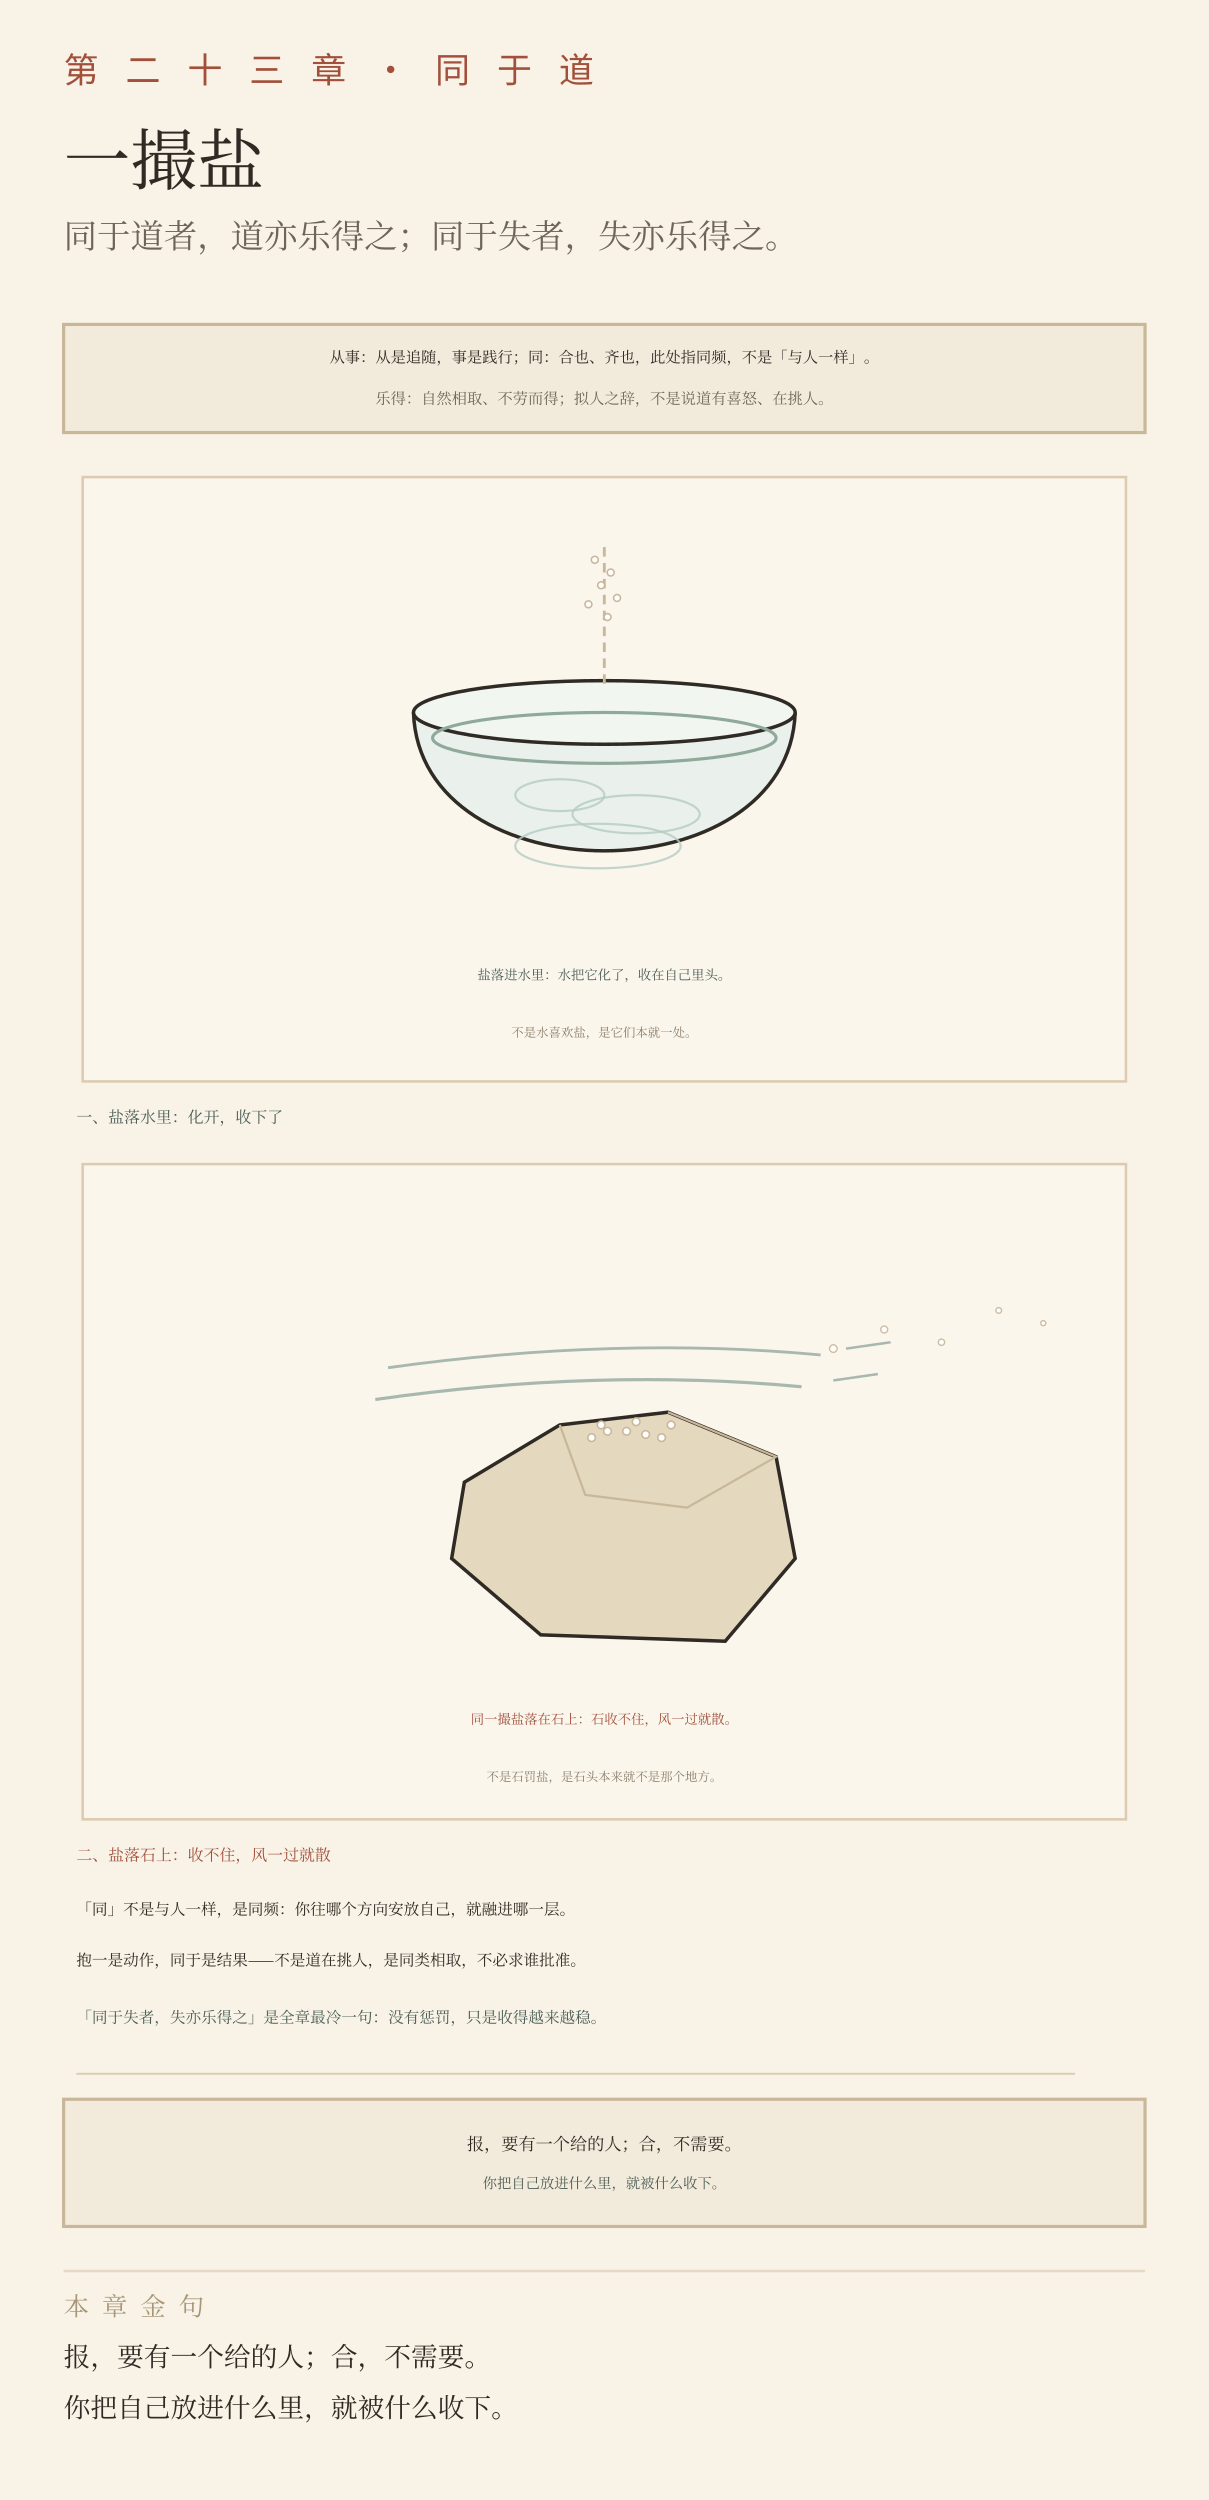
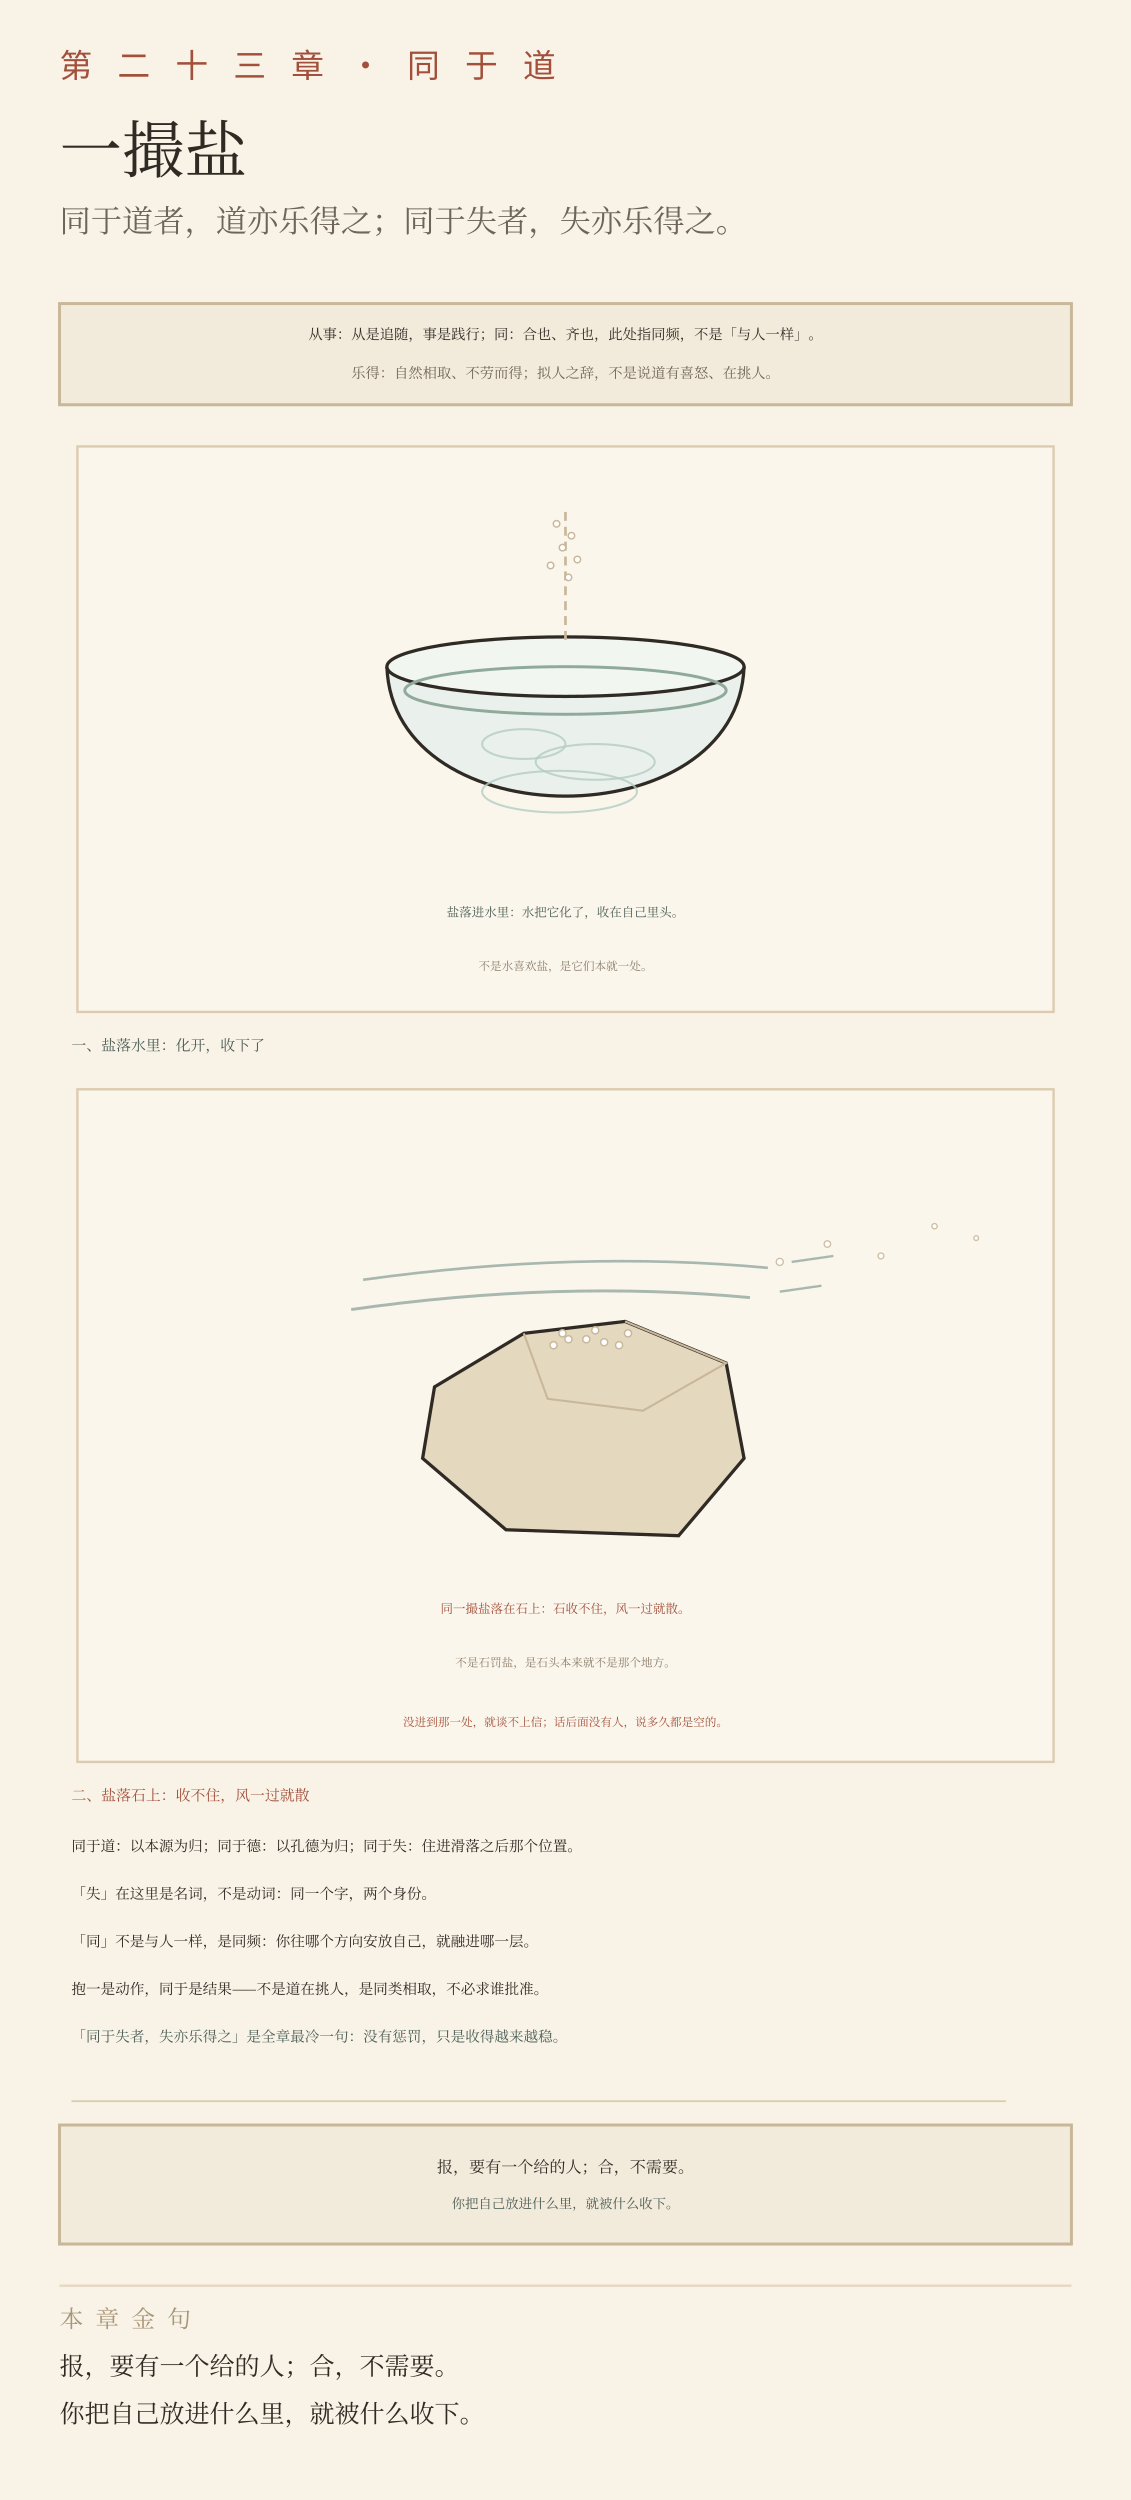
- <svg xmlns="http://www.w3.org/2000/svg" viewBox="0 0 380 786" role="img" aria-label="你把自己放进什么里，就被什么收下" font-family="'Noto Serif CJK SC','Noto Serif SC','Songti SC',serif">
+ <svg xmlns="http://www.w3.org/2000/svg" viewBox="0 0 380 840" role="img" aria-label="你把自己放进什么里，就被什么收下" font-family="'Noto Serif CJK SC','Noto Serif SC','Songti SC',serif">
  <defs>
    <marker id="arr" viewBox="0 0 10 10" refX="9" refY="5" markerWidth="6" markerHeight="6" orient="auto">
      <path d="M0 0 L10 5 L0 10 z" fill="#6E6459" />
    </marker>
    <marker id="arr2" viewBox="0 0 10 10" refX="9" refY="5" markerWidth="6" markerHeight="6" orient="auto">
      <path d="M0 0 L10 5 L0 10 z" fill="#4A5C55" />
    </marker>
    <marker id="arrL" viewBox="0 0 10 10" refX="1" refY="5" markerWidth="6" markerHeight="6" orient="auto">
      <path d="M10 0 L0 5 L10 10 z" fill="#4A5C55" />
    </marker>
    <marker id="arrS" viewBox="0 0 10 10" refX="9" refY="5" markerWidth="6" markerHeight="6" orient="auto">
      <path d="M0 0 L10 5 L0 10 z" fill="#A2503B" />
    </marker>
  </defs>
-   <rect x="0" y="0" width="380" height="786" fill="#F8F3E6" />
+   <rect x="0" y="0" width="380" height="840" fill="#F8F3E6" />
  <text x="20" y="26" font-size="11" fill="#A2503B" font-family="'Noto Sans CJK SC','Noto Sans SC',sans-serif" letter-spacing="3">第 二 十 三 章 · 同 于 道</text>
  <text x="20" y="58" font-size="21" fill="#2F2A24">一撮盐</text>
  <text x="20" y="78" font-size="10.5" fill="#6E6459">同于道者，道亦乐得之；同于失者，失亦乐得之。</text>
  <rect x="20" y="102" width="340" height="34" fill="#F2EADA" stroke="#C9B79A" stroke-width="1.0" />
  <text x="190" y="114" font-size="4.8" fill="#2F2A24" text-anchor="middle">从事：从是追随，事是践行；同：合也、齐也，此处指同频，不是「与人一样」。</text>
  <text x="190" y="127" font-size="4.8" fill="#6E6459" text-anchor="middle">乐得：自然相取、不劳而得；拟人之辞，不是说道有喜怒、在挑人。</text>
  <rect x="26" y="150" width="328" height="190" fill="#FBF6EC" stroke="#DCCBB0" stroke-width="0.8" />
  <path d="M130,224 C132,282 248,282 250,224" fill="#EAF1EC" stroke="#2F2A24" stroke-width="1.1" />
  <ellipse cx="190" cy="224" rx="60" ry="10" fill="#F2F6F1" stroke="#2F2A24" stroke-width="1.1" />
  <ellipse cx="190" cy="232" rx="54" ry="8" fill="none" stroke="#8FAA9A" stroke-width="1.0" />
  <ellipse cx="176" cy="250" rx="14" ry="5" fill="none" stroke="#B4CCC4" stroke-width="0.7" opacity="0.8" />
  <ellipse cx="200" cy="256" rx="20" ry="6" fill="none" stroke="#B4CCC4" stroke-width="0.7" opacity="0.8" />
  <ellipse cx="188" cy="266" rx="26" ry="7" fill="none" stroke="#B4CCC4" stroke-width="0.7" opacity="0.8" />
  <path d="M190,172 L190,216" fill="none" stroke="#C9B79A" stroke-width="0.9" stroke-dasharray="3 2" />
  <circle cx="187" cy="176" r="1.1" fill="#FFFFFF" stroke="#C9B79A" stroke-width="0.5" />
  <circle cx="192" cy="180" r="1.1" fill="#FFFFFF" stroke="#C9B79A" stroke-width="0.5" />
  <circle cx="189" cy="184" r="1.1" fill="#FFFFFF" stroke="#C9B79A" stroke-width="0.5" />
  <circle cx="194" cy="188" r="1.1" fill="#FFFFFF" stroke="#C9B79A" stroke-width="0.5" />
  <circle cx="185" cy="190" r="1.1" fill="#FFFFFF" stroke="#C9B79A" stroke-width="0.5" />
  <circle cx="191" cy="194" r="1.1" fill="#FFFFFF" stroke="#C9B79A" stroke-width="0.5" />
  <text x="190" y="308" font-size="4.2" fill="#4A5C55" text-anchor="middle">盐落进水里：水把它化了，收在自己里头。</text>
  <text x="190" y="326" font-size="3.9" fill="#8A7C69" text-anchor="middle">不是水喜欢盐，是它们本就一处。</text>
  <text x="24" y="353" font-size="5.0" fill="#4A5C55">一、盐落水里：化开，收下了</text>
-   <rect x="26" y="366" width="328" height="206" fill="#FBF6EC" stroke="#DCCBB0" stroke-width="0.8" />
+   <rect x="26" y="366" width="328" height="226" fill="#FBF6EC" stroke="#DCCBB0" stroke-width="0.8" />
  <path d="M146,466 L176,448 L210,444 L244,458 L250,490 L228,516 L170,514 L142,490 Z" fill="#E4D8BF" stroke="#2F2A24" stroke-width="1.1" />
  <path d="M176,448 L184,470 L216,474 L244,458 L210,444" fill="none" stroke="#C9B79A" stroke-width="0.7" />
  <circle cx="186" cy="452" r="1.2" fill="#FFFFFF" stroke="#C9B79A" stroke-width="0.5" />
  <circle cx="191" cy="450" r="1.2" fill="#FFFFFF" stroke="#C9B79A" stroke-width="0.5" />
  <circle cx="197" cy="450" r="1.2" fill="#FFFFFF" stroke="#C9B79A" stroke-width="0.5" />
  <circle cx="203" cy="451" r="1.2" fill="#FFFFFF" stroke="#C9B79A" stroke-width="0.5" />
  <circle cx="208" cy="452" r="1.2" fill="#FFFFFF" stroke="#C9B79A" stroke-width="0.5" />
  <circle cx="189" cy="448" r="1.2" fill="#FFFFFF" stroke="#C9B79A" stroke-width="0.5" />
  <circle cx="200" cy="447" r="1.2" fill="#FFFFFF" stroke="#C9B79A" stroke-width="0.5" />
  <circle cx="211" cy="448" r="1.2" fill="#FFFFFF" stroke="#C9B79A" stroke-width="0.5" />
  <path d="M118,440 Q188,430 252,436" fill="none" stroke="#A9B8AF" stroke-width="1.0" />
  <path d="M122,430 Q194,420 258,426" fill="none" stroke="#A9B8AF" stroke-width="0.9" />
  <path d="M262,434 L276,432" fill="none" stroke="#A9B8AF" stroke-width="0.8" />
  <path d="M266,424 L280,422" fill="none" stroke="#A9B8AF" stroke-width="0.8" />
  <circle cx="262" cy="424" r="1.2" fill="#FFFFFF" stroke="#C9B79A" stroke-width="0.45" opacity="0.9" />
  <circle cx="278" cy="418" r="1.1" fill="#FFFFFF" stroke="#C9B79A" stroke-width="0.45" opacity="0.9" />
  <circle cx="296" cy="422" r="1.0" fill="#FFFFFF" stroke="#C9B79A" stroke-width="0.45" opacity="0.9" />
  <circle cx="314" cy="412" r="0.9" fill="#FFFFFF" stroke="#C9B79A" stroke-width="0.45" opacity="0.9" />
  <circle cx="328" cy="416" r="0.8" fill="#FFFFFF" stroke="#C9B79A" stroke-width="0.45" opacity="0.9" />
  <text x="190" y="542" font-size="4.2" fill="#A2503B" text-anchor="middle">同一撮盐落在石上：石收不住，风一过就散。</text>
  <text x="190" y="560" font-size="3.9" fill="#8A7C69" text-anchor="middle">不是石罚盐，是石头本来就不是那个地方。</text>
-   <text x="24" y="585" font-size="5.0" fill="#A2503B">二、盐落石上：收不住，风一过就散</text>
-   <text x="24" y="602" font-size="4.9" fill="#2F2A24">「同」不是与人一样，是同频：你往哪个方向安放自己，就融进哪一层。</text>
-   <text x="24" y="618" font-size="4.9" fill="#2F2A24">抱一是动作，同于是结果——不是道在挑人，是同类相取，不必求谁批准。</text>
-   <text x="24" y="636" font-size="4.9" fill="#4A5C55">「同于失者，失亦乐得之」是全章最冷一句：没有惩罚，只是收得越来越稳。</text>
-   <line x1="24" y1="652" x2="338" y2="652" stroke="#DCCBB0" stroke-width="0.6" />
-   <rect x="20" y="660" width="340" height="40" fill="#F2EADA" stroke="#C9B79A" stroke-width="1.0" />
-   <text x="190" y="676" font-size="5.4" fill="#2F2A24" text-anchor="middle">报，要有一个给的人；合，不需要。</text>
-   <text x="190" y="688" font-size="4.5" fill="#4A5C55" text-anchor="middle">你把自己放进什么里，就被什么收下。</text>
-   <line x1="20" y1="714" x2="360" y2="714" stroke="#E6D8C2" stroke-width="0.8" />
-   <text x="20" y="728" font-size="8.0" fill="#A89577" letter-spacing="1">本 章 金 句</text>
-   <text x="20" y="744" font-size="8.4" fill="#2F2A24">报，要有一个给的人；合，不需要。</text>
-   <text x="20" y="760" font-size="8.4" fill="#2F2A24">你把自己放进什么里，就被什么收下。</text>
+   <text x="190" y="580" font-size="3.9" fill="#A2503B" text-anchor="middle">没进到那一处，就谈不上信；话后面没有人，说多久都是空的。</text>
+   <text x="24" y="605" font-size="5.0" fill="#A2503B">二、盐落石上：收不住，风一过就散</text>
+   <text x="24" y="622" font-size="4.9" fill="#2F2A24">同于道：以本源为归；同于德：以孔德为归；同于失：住进滑落之后那个位置。</text>
+   <text x="24" y="638" font-size="4.9" fill="#2F2A24">「失」在这里是名词，不是动词：同一个字，两个身份。</text>
+   <text x="24" y="654" font-size="4.9" fill="#2F2A24">「同」不是与人一样，是同频：你往哪个方向安放自己，就融进哪一层。</text>
+   <text x="24" y="670" font-size="4.9" fill="#2F2A24">抱一是动作，同于是结果——不是道在挑人，是同类相取，不必求谁批准。</text>
+   <text x="24" y="686" font-size="4.9" fill="#4A5C55">「同于失者，失亦乐得之」是全章最冷一句：没有惩罚，只是收得越来越稳。</text>
+   <line x1="24" y1="706" x2="338" y2="706" stroke="#DCCBB0" stroke-width="0.6" />
+   <rect x="20" y="714" width="340" height="40" fill="#F2EADA" stroke="#C9B79A" stroke-width="1.0" />
+   <text x="190" y="730" font-size="5.4" fill="#2F2A24" text-anchor="middle">报，要有一个给的人；合，不需要。</text>
+   <text x="190" y="742" font-size="4.5" fill="#4A5C55" text-anchor="middle">你把自己放进什么里，就被什么收下。</text>
+   <line x1="20" y1="768" x2="360" y2="768" stroke="#E6D8C2" stroke-width="0.8" />
+   <text x="20" y="782" font-size="8.0" fill="#A89577" letter-spacing="1">本 章 金 句</text>
+   <text x="20" y="798" font-size="8.4" fill="#2F2A24">报，要有一个给的人；合，不需要。</text>
+   <text x="20" y="814" font-size="8.4" fill="#2F2A24">你把自己放进什么里，就被什么收下。</text>
</svg>
